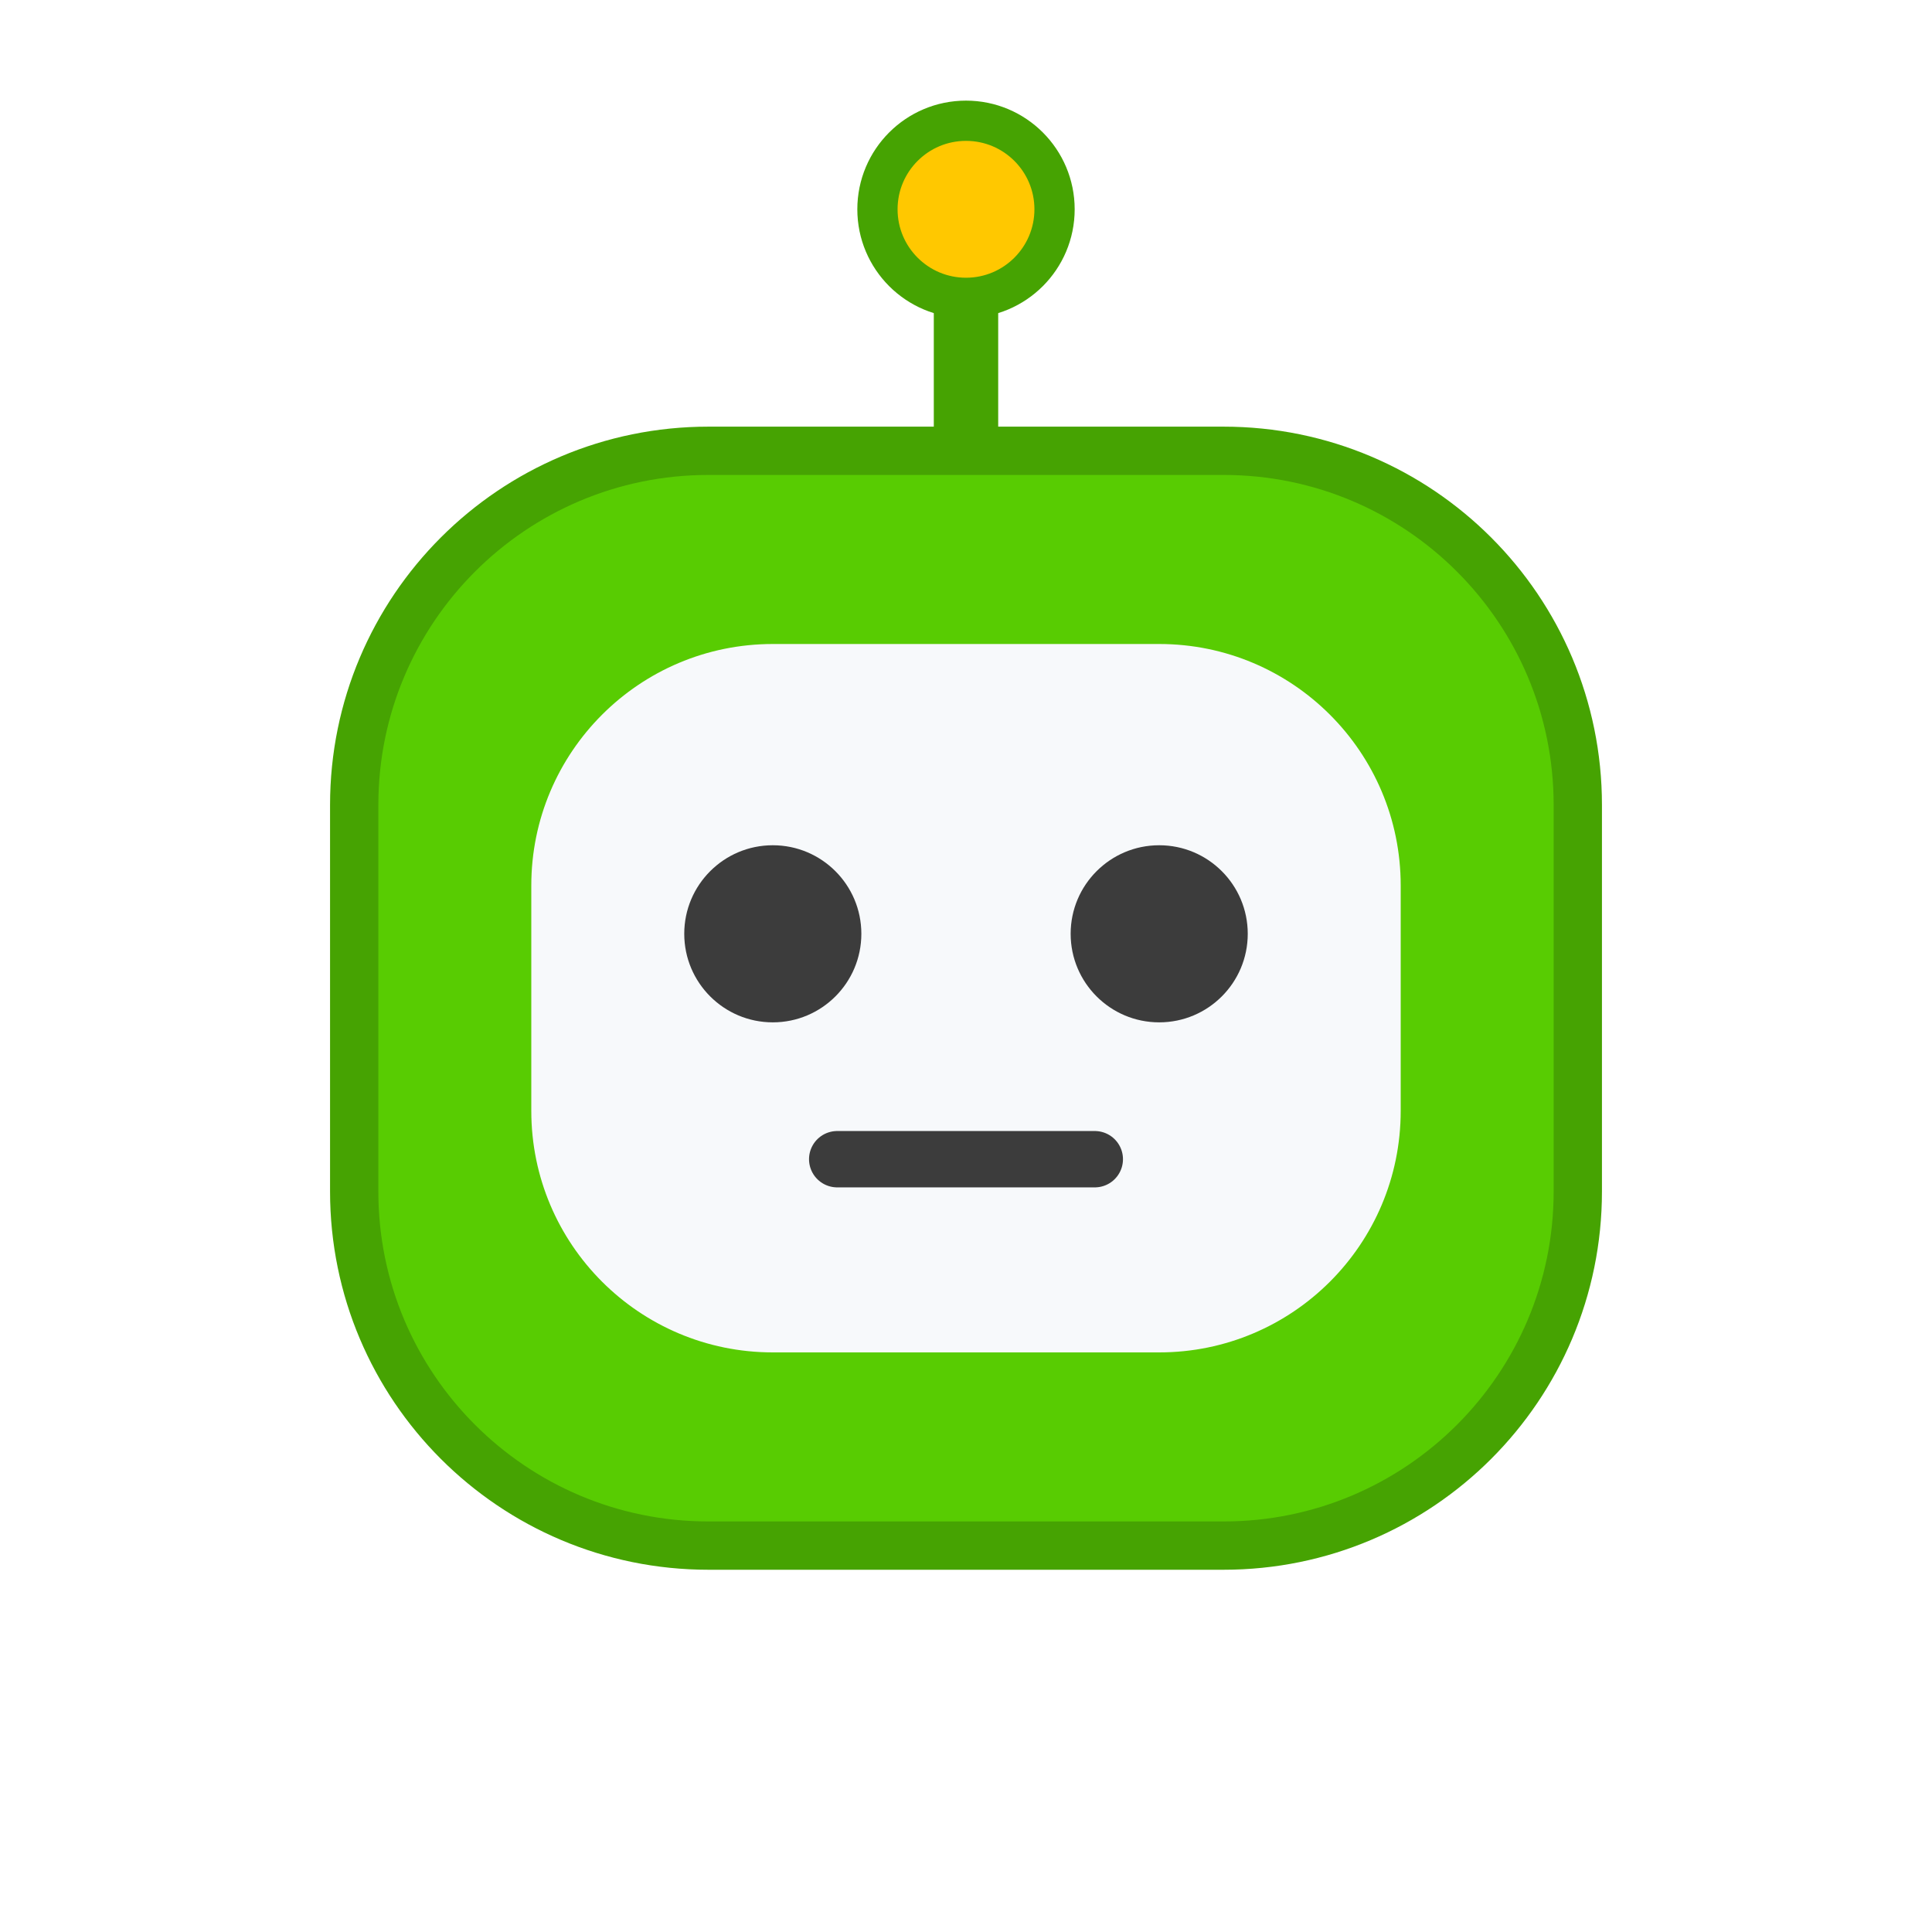
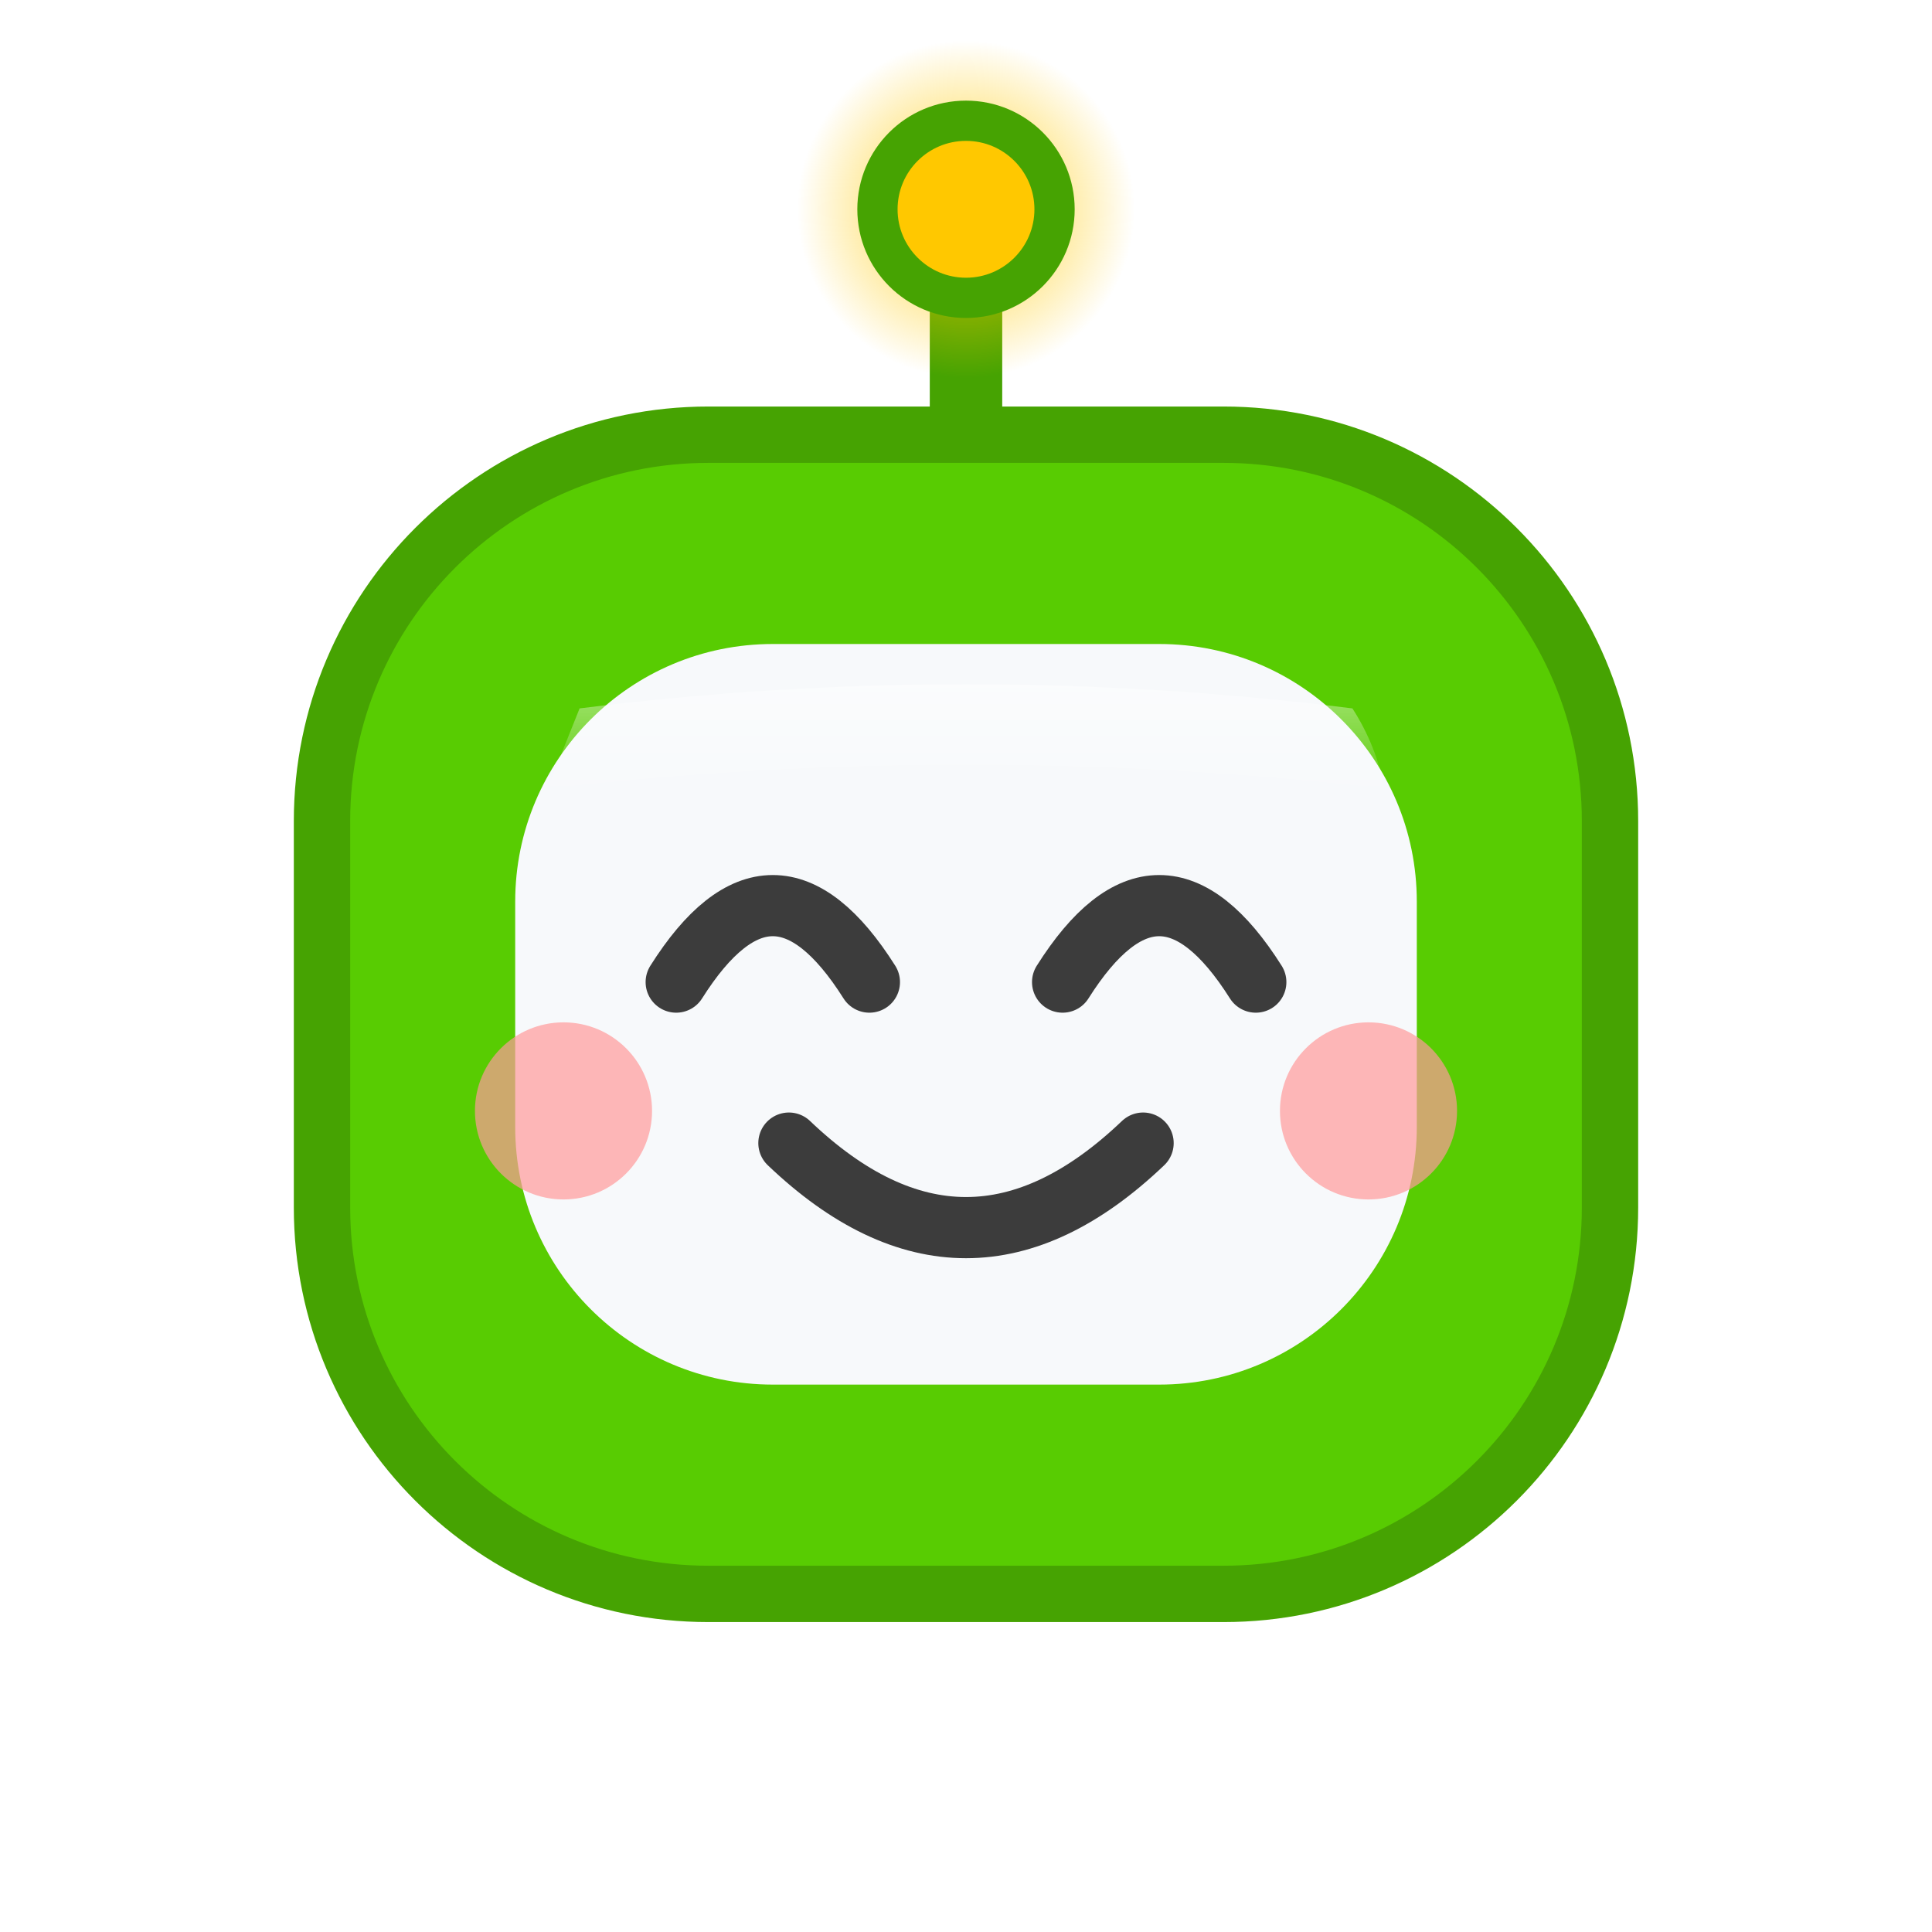
- <svg xmlns="http://www.w3.org/2000/svg" viewBox="0 0 120 120" role="img" aria-label="CodeDuo — Bibit">
-   <line x1="60" y1="30" x2="60" y2="16" stroke="#46a302" stroke-width="4" stroke-linecap="round" />
-   <circle cx="60" cy="13" r="5.5" fill="#ffc800" stroke="#46a302" stroke-width="2.5" />
-   <rect x="22" y="28" width="76" height="68" rx="22" fill="#58cc02" stroke="#46a302" stroke-width="3" />
-   <rect x="33" y="40" width="54" height="44" rx="15" fill="#f7f9fb" />
-   <circle cx="48" cy="58" r="5.5" fill="#3c3c3c" />
-   <circle cx="72" cy="58" r="5.5" fill="#3c3c3c" />
-   <path d="M52 72 h16" stroke="#3c3c3c" stroke-width="3.5" stroke-linecap="round" />
+ <svg xmlns="http://www.w3.org/2000/svg" viewBox="0 0 120 120" width="100%" height="100%">
+   <defs>
+     <radialGradient id="bibHalo" cx="50%" cy="50%" r="50%">
+       <stop offset="0%" stop-color="#ffc800" stop-opacity="0.9" />
+       <stop offset="60%" stop-color="#ffc800" stop-opacity="0.35" />
+       <stop offset="100%" stop-color="#ffc800" stop-opacity="0" />
+     </radialGradient>
+     <linearGradient id="glassGlare" x1="0%" y1="0%" x2="0%" y2="100%">
+       <stop offset="0%" stop-color="#ffffff" stop-opacity="0.45" />
+       <stop offset="100%" stop-color="#ffffff" stop-opacity="0.05" />
+     </linearGradient>
+   </defs>
+   <g class="robot__antenna">
+     <line x1="60" y1="30" x2="60" y2="16" stroke="#46a302" stroke-width="4.5" stroke-linecap="round" />
+     <circle cx="60" cy="13" r="10.5" fill="url(#bibHalo)" />
+     <circle cx="60" cy="13" r="5.5" fill="#ffc800" stroke="#46a302" stroke-width="2.5" />
+   </g>
+   <rect x="20" y="27" width="80" height="72" rx="24" fill="#58cc02" stroke="#46a302" stroke-width="3.5" />
+   <rect x="32" y="40" width="56" height="46" rx="16" fill="#f7f9fb" />
+   <path d="M36 44 Q60 41 84 44 A14 14 0 0 1 86 49 Q60 46 34 49 Z" fill="url(#glassGlare)" />
+   <g class="robot__eyes">
+     <path d="M42 61 q6 -9.5 12 0" fill="none" stroke="#3c3c3c" stroke-width="3.8" stroke-linecap="round" />
+     <path d="M66 61 q6 -9.5 12 0" fill="none" stroke="#3c3c3c" stroke-width="3.8" stroke-linecap="round" />
+   </g>
+   <g class="robot__mouth-wrap">
+     <path d="M49 71 q11 10.5 22 0" fill="none" stroke="#3c3c3c" stroke-width="3.8" stroke-linecap="round" />
+   </g>
+   <circle cx="35" cy="69" r="5.5" fill="#ff9a9a" opacity="0.7" />
+   <circle cx="85" cy="69" r="5.5" fill="#ff9a9a" opacity="0.7" />
</svg>
